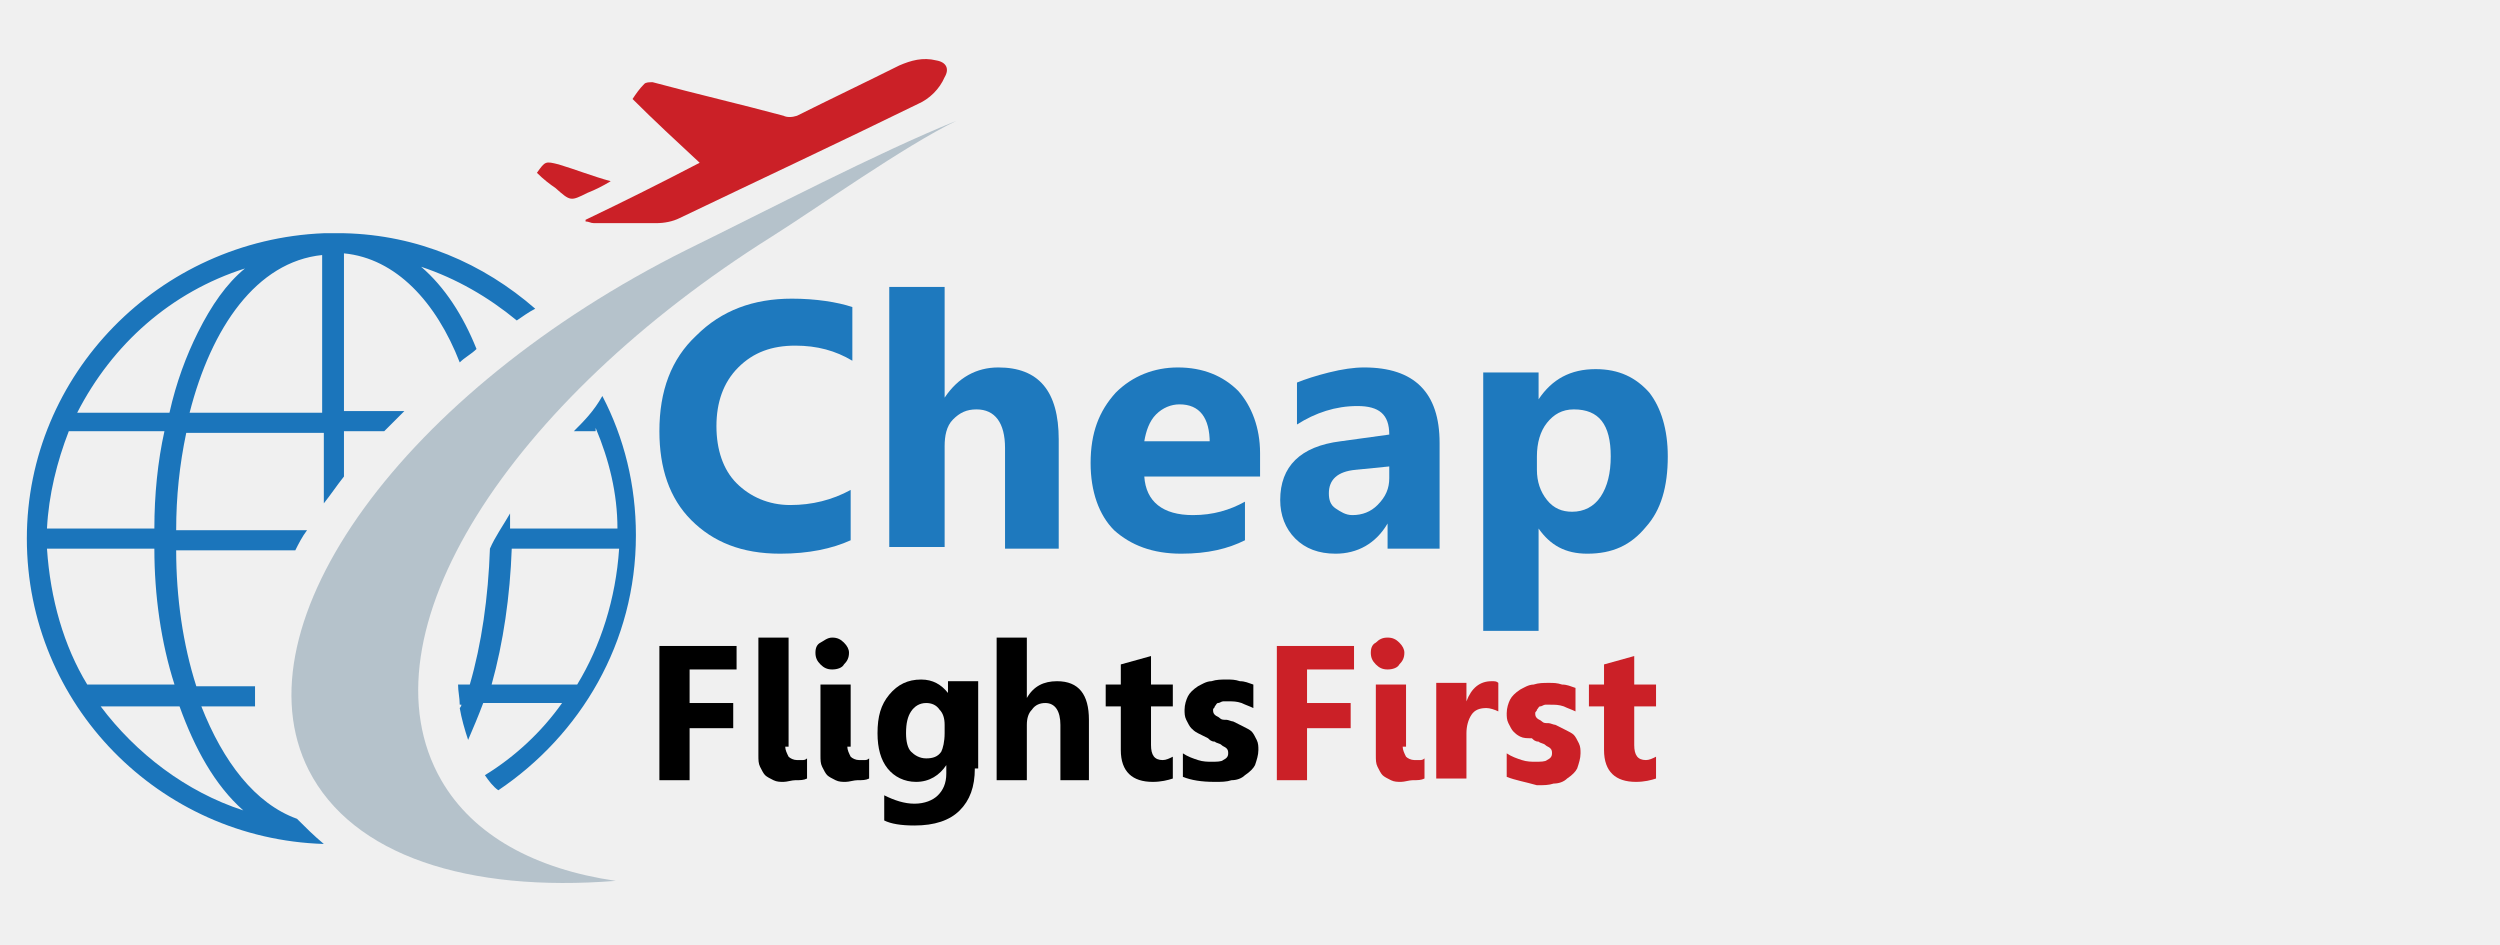
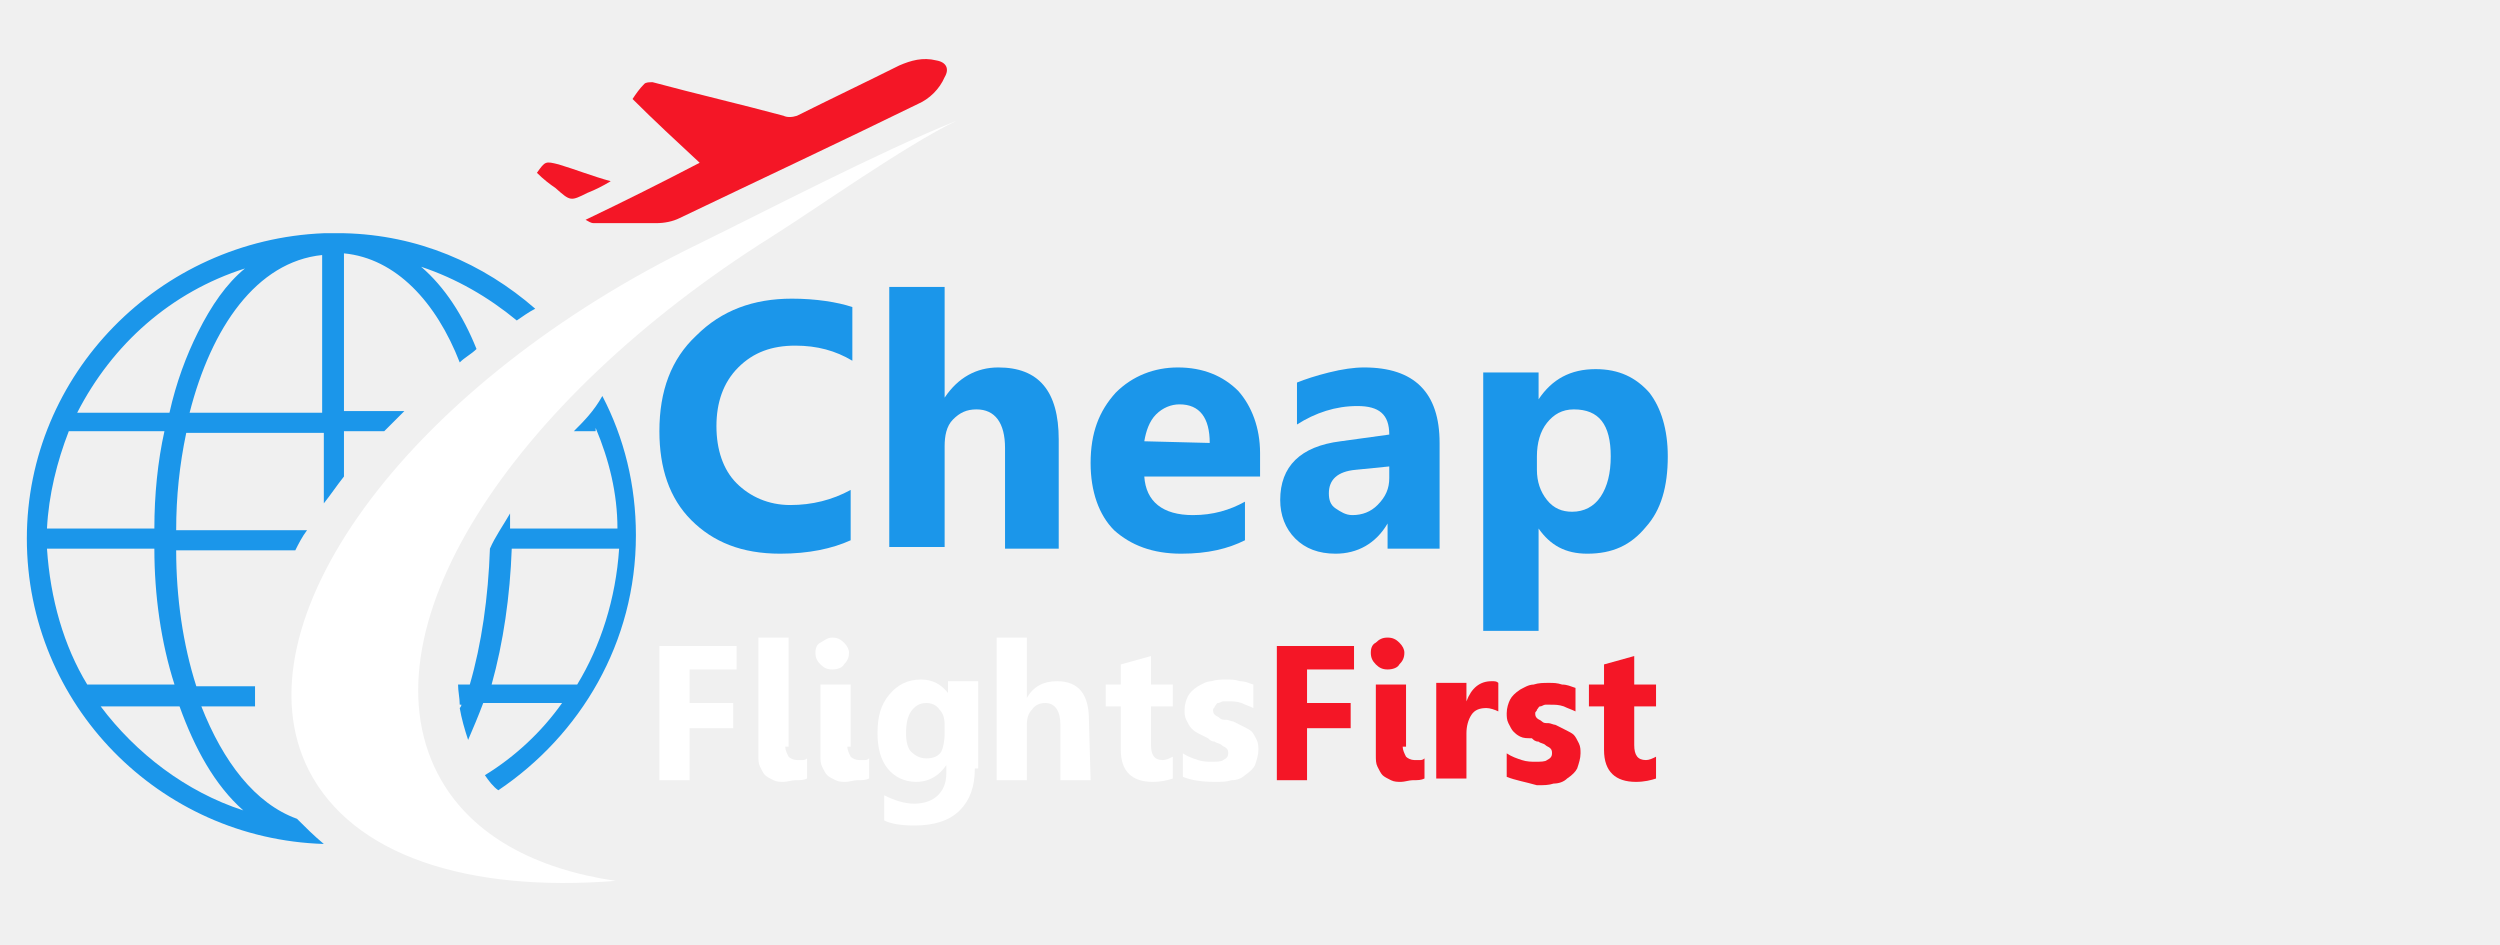
<svg xmlns="http://www.w3.org/2000/svg" version="1.1" id="Layer_1" x="0px" y="0px" viewBox="0 0 149 56.3" style="enable-background:new 0 0 149 56.3;" xml:space="preserve">
  <style type="text/css">
- 	.st0{fill:#1E79BE;}
- 	.st1{fill:#CB2027;}
- 	.st2{fill:#B5C2CB;}
- 	.st3{fill:#1B75BB;}
+ 	.st0{fill:#1B96EA;}
+ 	.st1{fill:#FFFFFF;}
+ 	.st2{fill:#F41626;}
</style>
  <g>
    <g>
-       <path class="st0" d="M50.7,32.2c-1.1,0.5-2.5,0.8-4.2,0.8c-2.3,0-4-0.7-5.3-2c-1.3-1.3-1.9-3.1-1.9-5.3c0-2.4,0.7-4.3,2.2-5.7    c1.5-1.5,3.4-2.2,5.7-2.2c1.4,0,2.7,0.2,3.6,0.5v3.2c-1-0.6-2.1-0.9-3.4-0.9c-1.4,0-2.5,0.4-3.4,1.3c-0.9,0.9-1.3,2.1-1.3,3.5    c0,1.4,0.4,2.6,1.2,3.4s1.9,1.3,3.2,1.3c1.3,0,2.5-0.3,3.6-0.9V32.2z" />
-       <path class="st0" d="M63.1,32.7h-3.2v-6c0-1.5-0.6-2.3-1.7-2.3c-0.6,0-1,0.2-1.4,0.6c-0.4,0.4-0.5,1-0.5,1.6v6h-3.3V17.1h3.3v6.6    h0c0.8-1.2,1.9-1.8,3.2-1.8c2.4,0,3.6,1.4,3.6,4.3V32.7z" />
-       <path class="st0" d="M75.1,28.4h-6.9c0.1,1.5,1.1,2.3,2.9,2.3c1.2,0,2.2-0.3,3.1-0.8v2.3c-1,0.5-2.2,0.8-3.8,0.8    c-1.7,0-3-0.5-4-1.4c-0.9-0.9-1.4-2.3-1.4-4c0-1.8,0.5-3.1,1.5-4.2c1-1,2.3-1.5,3.7-1.5c1.5,0,2.7,0.5,3.6,1.4    c0.8,0.9,1.3,2.2,1.3,3.7V28.4z M72.1,26.4c0-1.5-0.6-2.3-1.8-2.3c-0.5,0-1,0.2-1.4,0.6c-0.4,0.4-0.6,1-0.7,1.6H72.1z" />
-       <path class="st0" d="M85.8,32.7h-3.1v-1.5h0C82,32.4,80.9,33,79.6,33c-1,0-1.8-0.3-2.4-0.9c-0.6-0.6-0.9-1.4-0.9-2.3    c0-2,1.2-3.2,3.6-3.5l2.9-0.4c0-1.2-0.6-1.7-1.9-1.7c-1.3,0-2.5,0.4-3.6,1.1v-2.5c0.5-0.2,1.1-0.4,1.9-0.6    c0.8-0.2,1.5-0.3,2.1-0.3c3,0,4.5,1.5,4.5,4.5V32.7z M82.8,28.5v-0.7L80.8,28c-1.1,0.1-1.6,0.6-1.6,1.4c0,0.4,0.1,0.7,0.4,0.9    c0.3,0.2,0.6,0.4,1,0.4c0.6,0,1.1-0.2,1.5-0.6C82.6,29.6,82.8,29.1,82.8,28.5z" />
-       <path class="st0" d="M91.7,31.5L91.7,31.5l0,6.1h-3.3V22.2h3.3v1.6h0c0.8-1.2,1.9-1.8,3.4-1.8c1.4,0,2.4,0.5,3.2,1.4    c0.7,0.9,1.1,2.2,1.1,3.8c0,1.8-0.4,3.2-1.3,4.2c-0.9,1.1-2,1.6-3.5,1.6C93.3,33,92.4,32.5,91.7,31.5z M91.6,27.2V28    c0,0.7,0.2,1.3,0.6,1.8c0.4,0.5,0.9,0.7,1.5,0.7c0.7,0,1.3-0.3,1.7-0.9c0.4-0.6,0.6-1.4,0.6-2.4c0-1.9-0.7-2.8-2.2-2.8    c-0.7,0-1.2,0.3-1.6,0.8C91.8,25.7,91.6,26.4,91.6,27.2z" />
-       <path d="M43.9,39.9h-2.8v2h2.6v1.5h-2.6v3.1h-1.8v-8h4.6V39.9z" />
-       <path d="M46.8,44.5c0,0.2,0.1,0.4,0.2,0.6c0.1,0.1,0.3,0.2,0.5,0.2c0.1,0,0.2,0,0.3,0c0.1,0,0.2,0,0.3-0.1v1.2    c-0.2,0.1-0.4,0.1-0.7,0.1c-0.2,0-0.5,0.1-0.7,0.1c-0.2,0-0.4,0-0.6-0.1c-0.2-0.1-0.4-0.2-0.5-0.3c-0.1-0.1-0.2-0.3-0.3-0.5    c-0.1-0.2-0.1-0.4-0.1-0.7V38h1.8V44.5z" />
-       <path d="M49.6,39.9c-0.3,0-0.5-0.1-0.7-0.3s-0.3-0.4-0.3-0.7c0-0.3,0.1-0.5,0.3-0.6s0.4-0.3,0.7-0.3c0.3,0,0.5,0.1,0.7,0.3    c0.2,0.2,0.3,0.4,0.3,0.6c0,0.3-0.1,0.5-0.3,0.7C50.2,39.8,49.9,39.9,49.6,39.9z M50.5,44.5c0,0.2,0.1,0.4,0.2,0.6    c0.1,0.1,0.3,0.2,0.5,0.2c0.1,0,0.2,0,0.3,0c0.1,0,0.2,0,0.3-0.1v1.2c-0.2,0.1-0.4,0.1-0.7,0.1c-0.2,0-0.5,0.1-0.7,0.1    c-0.2,0-0.4,0-0.6-0.1c-0.2-0.1-0.4-0.2-0.5-0.3c-0.1-0.1-0.2-0.3-0.3-0.5c-0.1-0.2-0.1-0.4-0.1-0.7v-4.2h1.8V44.5z" />
-       <path d="M58.1,45.8c0,1.1-0.3,1.9-0.9,2.5s-1.5,0.9-2.7,0.9c-0.8,0-1.4-0.1-1.8-0.3v-1.5c0.6,0.3,1.2,0.5,1.8,0.5    c0.6,0,1.1-0.2,1.4-0.5c0.3-0.3,0.5-0.7,0.5-1.3v-0.5h0c-0.4,0.6-1,1-1.8,1c-0.7,0-1.3-0.3-1.7-0.8c-0.4-0.5-0.6-1.2-0.6-2.1    c0-1,0.2-1.7,0.7-2.3c0.5-0.6,1.1-0.9,1.9-0.9c0.7,0,1.2,0.3,1.6,0.8h0v-0.7h1.8V45.8z M56.3,43.7v-0.5c0-0.4-0.1-0.7-0.3-0.9    c-0.2-0.3-0.5-0.4-0.8-0.4c-0.4,0-0.7,0.2-0.9,0.5c-0.2,0.3-0.3,0.7-0.3,1.3c0,0.5,0.1,0.9,0.3,1.1s0.5,0.4,0.9,0.4    c0.4,0,0.7-0.1,0.9-0.4C56.2,44.6,56.3,44.2,56.3,43.7z" />
-       <path d="M65,46.5h-1.8v-3.3c0-0.8-0.3-1.3-0.9-1.3c-0.3,0-0.6,0.1-0.8,0.4c-0.2,0.2-0.3,0.5-0.3,0.9v3.3h-1.8V38h1.8v3.6h0    c0.4-0.7,1-1,1.8-1c1.3,0,1.9,0.8,1.9,2.3V46.5z" />
-       <path d="M69.9,46.4c-0.3,0.1-0.7,0.2-1.2,0.2c-1.2,0-1.9-0.6-1.9-1.9v-2.6h-0.9v-1.3h0.9v-1.2l1.8-0.5v1.7h1.3v1.3h-1.3v2.3    c0,0.6,0.2,0.9,0.7,0.9c0.2,0,0.4-0.1,0.6-0.2V46.4z" />
-       <path d="M70.5,46.3v-1.4c0.3,0.2,0.6,0.3,0.9,0.4c0.3,0.1,0.6,0.1,0.8,0.1c0.3,0,0.6,0,0.7-0.1c0.2-0.1,0.3-0.2,0.3-0.4    c0-0.1,0-0.2-0.1-0.3c-0.1-0.1-0.2-0.1-0.3-0.2c-0.1-0.1-0.3-0.1-0.4-0.2c-0.2,0-0.3-0.1-0.4-0.2c-0.2-0.1-0.4-0.2-0.6-0.3    c-0.2-0.1-0.3-0.2-0.4-0.3c-0.1-0.1-0.2-0.3-0.3-0.5c-0.1-0.2-0.1-0.4-0.1-0.6c0-0.3,0.1-0.6,0.2-0.8c0.1-0.2,0.3-0.4,0.6-0.6    c0.2-0.1,0.5-0.3,0.8-0.3c0.3-0.1,0.6-0.1,0.9-0.1c0.3,0,0.5,0,0.8,0.1c0.3,0,0.5,0.1,0.8,0.2v1.4c-0.2-0.1-0.5-0.2-0.7-0.3    c-0.3-0.1-0.5-0.1-0.8-0.1c-0.1,0-0.2,0-0.3,0c-0.1,0-0.2,0.1-0.3,0.1c-0.1,0-0.1,0.1-0.2,0.2c0,0.1-0.1,0.1-0.1,0.2    c0,0.1,0,0.2,0.1,0.3c0.1,0.1,0.2,0.1,0.3,0.2c0.1,0.1,0.2,0.1,0.4,0.1c0.1,0,0.3,0.1,0.4,0.1c0.2,0.1,0.4,0.2,0.6,0.3    c0.2,0.1,0.4,0.2,0.5,0.3c0.1,0.1,0.2,0.3,0.3,0.5c0.1,0.2,0.1,0.4,0.1,0.6c0,0.3-0.1,0.6-0.2,0.9c-0.1,0.2-0.3,0.4-0.6,0.6    c-0.2,0.2-0.5,0.3-0.8,0.3c-0.3,0.1-0.6,0.1-1,0.1C71.6,46.6,71,46.5,70.5,46.3z" />
-       <path class="st1" d="M80.7,39.9h-2.8v2h2.6v1.5h-2.6v3.1h-1.8v-8h4.6V39.9z" />
-       <path class="st1" d="M82.7,39.9c-0.3,0-0.5-0.1-0.7-0.3c-0.2-0.2-0.3-0.4-0.3-0.7c0-0.3,0.1-0.5,0.3-0.6c0.2-0.2,0.4-0.3,0.7-0.3    c0.3,0,0.5,0.1,0.7,0.3c0.2,0.2,0.3,0.4,0.3,0.6c0,0.3-0.1,0.5-0.3,0.7C83.3,39.8,83,39.9,82.7,39.9z M83.6,44.5    c0,0.2,0.1,0.4,0.2,0.6c0.1,0.1,0.3,0.2,0.5,0.2c0.1,0,0.2,0,0.3,0c0.1,0,0.2,0,0.3-0.1v1.2c-0.2,0.1-0.4,0.1-0.7,0.1    c-0.2,0-0.5,0.1-0.7,0.1c-0.2,0-0.4,0-0.6-0.1c-0.2-0.1-0.4-0.2-0.5-0.3c-0.1-0.1-0.2-0.3-0.3-0.5c-0.1-0.2-0.1-0.4-0.1-0.7v-4.2    h1.8V44.5z" />
-       <path class="st1" d="M89.3,42.4c-0.2-0.1-0.5-0.2-0.7-0.2c-0.4,0-0.7,0.1-0.9,0.4c-0.2,0.3-0.3,0.7-0.3,1.1v2.7h-1.8v-5.7h1.8v1.1    h0c0.3-0.8,0.8-1.2,1.5-1.2c0.2,0,0.3,0,0.4,0.1V42.4z" />
-       <path class="st1" d="M89.8,46.3v-1.4c0.3,0.2,0.6,0.3,0.9,0.4c0.3,0.1,0.6,0.1,0.8,0.1c0.3,0,0.6,0,0.7-0.1    c0.2-0.1,0.3-0.2,0.3-0.4c0-0.1,0-0.2-0.1-0.3c-0.1-0.1-0.2-0.1-0.3-0.2c-0.1-0.1-0.3-0.1-0.4-0.2c-0.2,0-0.3-0.1-0.4-0.2    C91,44,90.8,44,90.6,43.9c-0.2-0.1-0.3-0.2-0.4-0.3c-0.1-0.1-0.2-0.3-0.3-0.5c-0.1-0.2-0.1-0.4-0.1-0.6c0-0.3,0.1-0.6,0.2-0.8    c0.1-0.2,0.3-0.4,0.6-0.6c0.2-0.1,0.5-0.3,0.8-0.3c0.3-0.1,0.6-0.1,0.9-0.1c0.3,0,0.5,0,0.8,0.1c0.3,0,0.5,0.1,0.8,0.2v1.4    c-0.2-0.1-0.5-0.2-0.7-0.3c-0.3-0.1-0.5-0.1-0.8-0.1c-0.1,0-0.2,0-0.3,0c-0.1,0-0.2,0.1-0.3,0.1c-0.1,0-0.1,0.1-0.2,0.2    c0,0.1-0.1,0.1-0.1,0.2c0,0.1,0,0.2,0.1,0.3c0.1,0.1,0.2,0.1,0.3,0.2c0.1,0.1,0.2,0.1,0.4,0.1c0.1,0,0.3,0.1,0.4,0.1    c0.2,0.1,0.4,0.2,0.6,0.3c0.2,0.1,0.4,0.2,0.5,0.3c0.1,0.1,0.2,0.3,0.3,0.5c0.1,0.2,0.1,0.4,0.1,0.6c0,0.3-0.1,0.6-0.2,0.9    c-0.1,0.2-0.3,0.4-0.6,0.6c-0.2,0.2-0.5,0.3-0.8,0.3c-0.3,0.1-0.6,0.1-1,0.1C90.9,46.6,90.3,46.5,89.8,46.3z" />
-       <path class="st1" d="M98.7,46.4c-0.3,0.1-0.7,0.2-1.2,0.2c-1.2,0-1.9-0.6-1.9-1.9v-2.6h-0.9v-1.3h0.9v-1.2l1.8-0.5v1.7h1.3v1.3    h-1.3v2.3c0,0.6,0.2,0.9,0.7,0.9c0.2,0,0.4-0.1,0.6-0.2V46.4z" />
+       <path class="st0" d="M50.7,32.2c-1.1,0.5-2.5,0.8-4.2,0.8c-2.3,0-4-0.7-5.3-2s-1.9-3.1-1.9-5.3c0-2.4,0.7-4.3,2.2-5.7    c1.5-1.5,3.4-2.2,5.7-2.2c1.4,0,2.7,0.2,3.6,0.5v3.2c-1-0.6-2.1-0.9-3.4-0.9c-1.4,0-2.5,0.4-3.4,1.3s-1.3,2.1-1.3,3.5    s0.4,2.6,1.2,3.4s1.9,1.3,3.2,1.3s2.5-0.3,3.6-0.9C50.7,29.2,50.7,32.2,50.7,32.2z" />
+       <path class="st0" d="M63.1,32.7h-3.2v-6c0-1.5-0.6-2.3-1.7-2.3c-0.6,0-1,0.2-1.4,0.6s-0.5,1-0.5,1.6v6H53V17.1h3.3v6.6l0,0    c0.8-1.2,1.9-1.8,3.2-1.8c2.4,0,3.6,1.4,3.6,4.3C63.1,26.2,63.1,32.7,63.1,32.7z" />
+       <path class="st0" d="M75.1,28.4h-6.9c0.1,1.5,1.1,2.3,2.9,2.3c1.2,0,2.2-0.3,3.1-0.8v2.3c-1,0.5-2.2,0.8-3.8,0.8    c-1.7,0-3-0.5-4-1.4c-0.9-0.9-1.4-2.3-1.4-4c0-1.8,0.5-3.1,1.5-4.2c1-1,2.3-1.5,3.7-1.5c1.5,0,2.7,0.5,3.6,1.4    c0.8,0.9,1.3,2.2,1.3,3.7C75.1,27,75.1,28.4,75.1,28.4z M72.1,26.4c0-1.5-0.6-2.3-1.8-2.3c-0.5,0-1,0.2-1.4,0.6s-0.6,1-0.7,1.6    L72.1,26.4L72.1,26.4z" />
+       <path class="st0" d="M85.8,32.7h-3.1v-1.5l0,0C82,32.4,80.9,33,79.6,33c-1,0-1.8-0.3-2.4-0.9c-0.6-0.6-0.9-1.4-0.9-2.3    c0-2,1.2-3.2,3.6-3.5l2.9-0.4c0-1.2-0.6-1.7-1.9-1.7s-2.5,0.4-3.6,1.1v-2.5c0.5-0.2,1.1-0.4,1.9-0.6s1.5-0.3,2.1-0.3    c3,0,4.5,1.5,4.5,4.5C85.8,26.4,85.8,32.7,85.8,32.7z M82.8,28.5v-0.7l-2,0.2c-1.1,0.1-1.6,0.6-1.6,1.4c0,0.4,0.1,0.7,0.4,0.9    c0.3,0.2,0.6,0.4,1,0.4c0.6,0,1.1-0.2,1.5-0.6C82.6,29.6,82.8,29.1,82.8,28.5z" />
+       <path class="st0" d="M91.7,31.5L91.7,31.5v6.1h-3.3V22.2h3.3v1.6l0,0c0.8-1.2,1.9-1.8,3.4-1.8c1.4,0,2.4,0.5,3.2,1.4    c0.7,0.9,1.1,2.2,1.1,3.8c0,1.8-0.4,3.2-1.3,4.2c-0.9,1.1-2,1.6-3.5,1.6C93.3,33,92.4,32.5,91.7,31.5z M91.6,27.2V28    c0,0.7,0.2,1.3,0.6,1.8s0.9,0.7,1.5,0.7c0.7,0,1.3-0.3,1.7-0.9c0.4-0.6,0.6-1.4,0.6-2.4c0-1.9-0.7-2.8-2.2-2.8    c-0.7,0-1.2,0.3-1.6,0.8C91.8,25.7,91.6,26.4,91.6,27.2z" />
    </g>
-     <path class="st2" d="M26.3,46.5c-5-8.7,4.1-22.6,19.7-32.4c2.7-1.7,7.9-5.4,11-6.9c-4.7,1.9-11.2,5.3-16.1,7.7   c-16.8,8.4-26.9,22.3-22.5,31c2.6,5.1,9.5,7.3,18.3,6.6C31.9,51.8,28.2,49.8,26.3,46.5z" />
    <g>
-       <path class="st3" d="M34.2,25.7h1.3v-0.2c0.8,1.9,1.3,3.9,1.3,6h-6.4c0-0.3,0-0.6,0-0.9c-0.4,0.7-0.9,1.4-1.2,2.1h0    c-0.1,2.9-0.5,5.7-1.2,8.1h-0.7c0,0.4,0.1,0.8,0.1,1.2h0.1c0,0.1-0.1,0.2-0.1,0.2c0.1,0.6,0.3,1.3,0.5,1.9    c0.3-0.7,0.6-1.4,0.9-2.2h4.7c-1.2,1.7-2.8,3.2-4.6,4.3c0.2,0.3,0.5,0.7,0.8,0.9c4.9-3.3,8.2-8.8,8.2-15.2c0-3-0.7-5.8-2-8.3    C35.4,24.5,34.8,25.1,34.2,25.7z M34.4,40.8h-5.1c0.7-2.5,1.1-5.3,1.2-8.1h6.4C36.7,35.7,35.8,38.5,34.4,40.8z" />
-       <path class="st3" d="M17.7,48.8c-2.5-0.9-4.4-3.4-5.7-6.7h3.2c0-0.4,0-0.8,0-1.2h-3.5c-0.8-2.5-1.2-5.3-1.2-8.1h7.1    c0.2-0.4,0.4-0.8,0.7-1.2h-7.8c0-2,0.2-3.9,0.6-5.8h8.2V30c0.4-0.5,0.8-1.1,1.2-1.6v-2.7h2.4c0.4-0.4,0.8-0.8,1.2-1.2h-3.6v-9.4    c3.1,0.3,5.5,2.9,6.9,6.5c0.3-0.3,0.7-0.5,1-0.8c-0.8-2-1.9-3.7-3.3-4.9c2.1,0.7,4,1.8,5.7,3.2c0.3-0.2,0.7-0.5,1.1-0.7    c-3.1-2.7-7-4.4-11.4-4.5v0h-1.2v0C9.5,14.3,1.6,22.3,1.6,32.1C1.6,42,9.5,50,19.3,50.3C18.7,49.8,18.2,49.3,17.7,48.8z     M19.2,15.2v9.4h-7.9C12.6,19.5,15.3,15.6,19.2,15.2z M14.6,16c-1.1,0.9-2,2.2-2.8,3.8c-0.7,1.4-1.3,3-1.7,4.8H4.6    C6.7,20.5,10.2,17.4,14.6,16z M4.1,25.7h5.7c-0.4,1.8-0.6,3.8-0.6,5.8H2.8C2.9,29.5,3.4,27.5,4.1,25.7z M2.8,32.7h6.4    c0,2.8,0.4,5.6,1.2,8.1H5.2C3.8,38.5,3,35.7,2.8,32.7z M6,42.1h4.7c0.9,2.5,2.1,4.7,3.8,6.2C11.1,47.2,8.1,44.9,6,42.1z" />
+       <path class="st1" d="M43.9,39.9h-2.8v2h2.6v1.5h-2.6v3.1h-1.8v-8h4.6V39.9z" />
+       <path class="st1" d="M46.8,44.5c0,0.2,0.1,0.4,0.2,0.6c0.1,0.1,0.3,0.2,0.5,0.2c0.1,0,0.2,0,0.3,0s0.2,0,0.3-0.1v1.2    c-0.2,0.1-0.4,0.1-0.7,0.1c-0.2,0-0.5,0.1-0.7,0.1s-0.4,0-0.6-0.1c-0.2-0.1-0.4-0.2-0.5-0.3s-0.2-0.3-0.3-0.5s-0.1-0.4-0.1-0.7v-7    H47v6.5H46.8z" />
+       <path class="st1" d="M49.6,39.9c-0.3,0-0.5-0.1-0.7-0.3s-0.3-0.4-0.3-0.7s0.1-0.5,0.3-0.6s0.4-0.3,0.7-0.3s0.5,0.1,0.7,0.3    s0.3,0.4,0.3,0.6c0,0.3-0.1,0.5-0.3,0.7C50.2,39.8,49.9,39.9,49.6,39.9z M50.5,44.5c0,0.2,0.1,0.4,0.2,0.6    c0.1,0.1,0.3,0.2,0.5,0.2c0.1,0,0.2,0,0.3,0s0.2,0,0.3-0.1v1.2c-0.2,0.1-0.4,0.1-0.7,0.1c-0.2,0-0.5,0.1-0.7,0.1s-0.4,0-0.6-0.1    c-0.2-0.1-0.4-0.2-0.5-0.3s-0.2-0.3-0.3-0.5s-0.1-0.4-0.1-0.7v-4.2h1.8v3.7H50.5z" />
+       <path class="st1" d="M58.1,45.8c0,1.1-0.3,1.9-0.9,2.5s-1.5,0.9-2.7,0.9c-0.8,0-1.4-0.1-1.8-0.3v-1.5c0.6,0.3,1.2,0.5,1.8,0.5    s1.1-0.2,1.4-0.5c0.3-0.3,0.5-0.7,0.5-1.3v-0.5l0,0c-0.4,0.6-1,1-1.8,1c-0.7,0-1.3-0.3-1.7-0.8s-0.6-1.2-0.6-2.1    c0-1,0.2-1.7,0.7-2.3s1.1-0.9,1.9-0.9c0.7,0,1.2,0.3,1.6,0.8l0,0v-0.7h1.8v5.2H58.1z M56.3,43.7v-0.5c0-0.4-0.1-0.7-0.3-0.9    c-0.2-0.3-0.5-0.4-0.8-0.4c-0.4,0-0.7,0.2-0.9,0.5S54,43.1,54,43.7c0,0.5,0.1,0.9,0.3,1.1s0.5,0.4,0.9,0.4s0.7-0.1,0.9-0.4    C56.2,44.6,56.3,44.2,56.3,43.7z" />
+       <path class="st1" d="M65,46.5h-1.8v-3.3c0-0.8-0.3-1.3-0.9-1.3c-0.3,0-0.6,0.1-0.8,0.4c-0.2,0.2-0.3,0.5-0.3,0.9v3.3h-1.8V38h1.8    v3.6l0,0c0.4-0.7,1-1,1.8-1c1.3,0,1.9,0.8,1.9,2.3L65,46.5L65,46.5z" />
+       <path class="st1" d="M69.9,46.4c-0.3,0.1-0.7,0.2-1.2,0.2c-1.2,0-1.9-0.6-1.9-1.9v-2.6h-0.9v-1.3h0.9v-1.2l1.8-0.5v1.7h1.3v1.3    h-1.3v2.3c0,0.6,0.2,0.9,0.7,0.9c0.2,0,0.4-0.1,0.6-0.2V46.4z" />
+       <path class="st1" d="M70.5,46.3v-1.4c0.3,0.2,0.6,0.3,0.9,0.4c0.3,0.1,0.6,0.1,0.8,0.1c0.3,0,0.6,0,0.7-0.1    c0.2-0.1,0.3-0.2,0.3-0.4c0-0.1,0-0.2-0.1-0.3s-0.2-0.1-0.3-0.2c-0.1-0.1-0.3-0.1-0.4-0.2c-0.2,0-0.3-0.1-0.4-0.2    c-0.2-0.1-0.4-0.2-0.6-0.3s-0.3-0.2-0.4-0.3s-0.2-0.3-0.3-0.5c-0.1-0.2-0.1-0.4-0.1-0.6c0-0.3,0.1-0.6,0.2-0.8s0.3-0.4,0.6-0.6    c0.2-0.1,0.5-0.3,0.8-0.3c0.3-0.1,0.6-0.1,0.9-0.1s0.5,0,0.8,0.1c0.3,0,0.5,0.1,0.8,0.2v1.4c-0.2-0.1-0.5-0.2-0.7-0.3    c-0.3-0.1-0.5-0.1-0.8-0.1c-0.1,0-0.2,0-0.3,0c-0.1,0-0.2,0.1-0.3,0.1c-0.1,0-0.1,0.1-0.2,0.2c0,0.1-0.1,0.1-0.1,0.2    c0,0.1,0,0.2,0.1,0.3s0.2,0.1,0.3,0.2c0.1,0.1,0.2,0.1,0.4,0.1c0.1,0,0.3,0.1,0.4,0.1c0.2,0.1,0.4,0.2,0.6,0.3s0.4,0.2,0.5,0.3    s0.2,0.3,0.3,0.5c0.1,0.2,0.1,0.4,0.1,0.6c0,0.3-0.1,0.6-0.2,0.9c-0.1,0.2-0.3,0.4-0.6,0.6c-0.2,0.2-0.5,0.3-0.8,0.3    c-0.3,0.1-0.6,0.1-1,0.1C71.6,46.6,71,46.5,70.5,46.3z" />
+     </g>
+     <g>
+       <path class="st2" d="M80.7,39.9h-2.8v2h2.6v1.5h-2.6v3.1h-1.8v-8h4.6C80.7,38.5,80.7,39.9,80.7,39.9z" />
+       <path class="st2" d="M82.7,39.9c-0.3,0-0.5-0.1-0.7-0.3s-0.3-0.4-0.3-0.7s0.1-0.5,0.3-0.6c0.2-0.2,0.4-0.3,0.7-0.3    c0.3,0,0.5,0.1,0.7,0.3s0.3,0.4,0.3,0.6c0,0.3-0.1,0.5-0.3,0.7C83.3,39.8,83,39.9,82.7,39.9z M83.6,44.5c0,0.2,0.1,0.4,0.2,0.6    c0.1,0.1,0.3,0.2,0.5,0.2c0.1,0,0.2,0,0.3,0c0.1,0,0.2,0,0.3-0.1v1.2c-0.2,0.1-0.4,0.1-0.7,0.1c-0.2,0-0.5,0.1-0.7,0.1    s-0.4,0-0.6-0.1s-0.4-0.2-0.5-0.3s-0.2-0.3-0.3-0.5C82,45.5,82,45.3,82,45v-4.2h1.8v3.7H83.6z" />
+       <path class="st2" d="M89.3,42.4c-0.2-0.1-0.5-0.2-0.7-0.2c-0.4,0-0.7,0.1-0.9,0.4c-0.2,0.3-0.3,0.7-0.3,1.1v2.7h-1.8v-5.7h1.8v1.1    l0,0c0.3-0.8,0.8-1.2,1.5-1.2c0.2,0,0.3,0,0.4,0.1V42.4z" />
+       <path class="st2" d="M89.8,46.3v-1.4c0.3,0.2,0.6,0.3,0.9,0.4c0.3,0.1,0.6,0.1,0.8,0.1c0.3,0,0.6,0,0.7-0.1    c0.2-0.1,0.3-0.2,0.3-0.4c0-0.1,0-0.2-0.1-0.3s-0.2-0.1-0.3-0.2c-0.1-0.1-0.3-0.1-0.4-0.2c-0.2,0-0.3-0.1-0.4-0.2    c-0.3,0-0.5,0-0.7-0.1c-0.2-0.1-0.3-0.2-0.4-0.3s-0.2-0.3-0.3-0.5c-0.1-0.2-0.1-0.4-0.1-0.6c0-0.3,0.1-0.6,0.2-0.8    s0.3-0.4,0.6-0.6c0.2-0.1,0.5-0.3,0.8-0.3c0.3-0.1,0.6-0.1,0.9-0.1s0.5,0,0.8,0.1c0.3,0,0.5,0.1,0.8,0.2v1.4    c-0.2-0.1-0.5-0.2-0.7-0.3C92.9,42,92.7,42,92.4,42c-0.1,0-0.2,0-0.3,0c-0.1,0-0.2,0.1-0.3,0.1c-0.1,0-0.1,0.1-0.2,0.2    c0,0.1-0.1,0.1-0.1,0.2c0,0.1,0,0.2,0.1,0.3s0.2,0.1,0.3,0.2c0.1,0.1,0.2,0.1,0.4,0.1c0.1,0,0.3,0.1,0.4,0.1    c0.2,0.1,0.4,0.2,0.6,0.3s0.4,0.2,0.5,0.3s0.2,0.3,0.3,0.5c0.1,0.2,0.1,0.4,0.1,0.6c0,0.3-0.1,0.6-0.2,0.9    c-0.1,0.2-0.3,0.4-0.6,0.6c-0.2,0.2-0.5,0.3-0.8,0.3c-0.3,0.1-0.6,0.1-1,0.1C90.9,46.6,90.3,46.5,89.8,46.3z" />
+       <path class="st2" d="M98.7,46.4c-0.3,0.1-0.7,0.2-1.2,0.2c-1.2,0-1.9-0.6-1.9-1.9v-2.6h-0.9v-1.3h0.9v-1.2l1.8-0.5v1.7h1.3v1.3    h-1.3v2.3c0,0.6,0.2,0.9,0.7,0.9c0.2,0,0.4-0.1,0.6-0.2V46.4z" />
+     </g>
+     <path class="st1" d="M26.3,46.5c-5-8.7,4.1-22.6,19.7-32.4c2.7-1.7,7.9-5.4,11-6.9c-4.7,1.9-11.2,5.3-16.1,7.7   c-16.8,8.4-26.9,22.3-22.5,31c2.6,5.1,9.5,7.3,18.3,6.6C31.9,51.8,28.2,49.8,26.3,46.5z" />
+     <g>
+       <path class="st0" d="M34.2,25.7h1.3v-0.2c0.8,1.9,1.3,3.9,1.3,6h-6.4c0-0.3,0-0.6,0-0.9c-0.4,0.7-0.9,1.4-1.2,2.1l0,0    c-0.1,2.9-0.5,5.7-1.2,8.1h-0.7c0,0.4,0.1,0.8,0.1,1.2h0.1c0,0.1-0.1,0.2-0.1,0.2c0.1,0.6,0.3,1.3,0.5,1.9    c0.3-0.7,0.6-1.4,0.9-2.2h4.7c-1.2,1.7-2.8,3.2-4.6,4.3c0.2,0.3,0.5,0.7,0.8,0.9c4.9-3.3,8.2-8.8,8.2-15.2c0-3-0.7-5.8-2-8.3    C35.4,24.5,34.8,25.1,34.2,25.7z M34.4,40.8h-5.1c0.7-2.5,1.1-5.3,1.2-8.1h6.4C36.7,35.7,35.8,38.5,34.4,40.8z" />
+       <path class="st0" d="M17.7,48.8c-2.5-0.9-4.4-3.4-5.7-6.7h3.2c0-0.4,0-0.8,0-1.2h-3.5c-0.8-2.5-1.2-5.3-1.2-8.1h7.1    c0.2-0.4,0.4-0.8,0.7-1.2h-7.8c0-2,0.2-3.9,0.6-5.8h8.2V30c0.4-0.5,0.8-1.1,1.2-1.6v-2.7h2.4c0.4-0.4,0.8-0.8,1.2-1.2h-3.6v-9.4    c3.1,0.3,5.5,2.9,6.9,6.5c0.3-0.3,0.7-0.5,1-0.8c-0.8-2-1.9-3.7-3.3-4.9c2.1,0.7,4,1.8,5.7,3.2c0.3-0.2,0.7-0.5,1.1-0.7    c-3.1-2.7-7-4.4-11.4-4.5l0,0h-1.2l0,0C9.5,14.3,1.6,22.3,1.6,32.1C1.6,42,9.5,50,19.3,50.3C18.7,49.8,18.2,49.3,17.7,48.8z     M19.2,15.2v9.4h-7.9C12.6,19.5,15.3,15.6,19.2,15.2z M14.6,16c-1.1,0.9-2,2.2-2.8,3.8c-0.7,1.4-1.3,3-1.7,4.8H4.6    C6.7,20.5,10.2,17.4,14.6,16z M4.1,25.7h5.7c-0.4,1.8-0.6,3.8-0.6,5.8H2.8C2.9,29.5,3.4,27.5,4.1,25.7z M2.8,32.7h6.4    c0,2.8,0.4,5.6,1.2,8.1H5.2C3.8,38.5,3,35.7,2.8,32.7z M6,42.1h4.7c0.9,2.5,2.1,4.7,3.8,6.2C11.1,47.2,8.1,44.9,6,42.1z" />
    </g>
    <g>
      <g>
-         <path class="st1" d="M34.9,13.1c2.3-1.1,4.5-2.2,6.8-3.4c-1.4-1.3-2.7-2.5-4-3.8c0.2-0.3,0.4-0.6,0.7-0.9     c0.1-0.1,0.3-0.1,0.5-0.1c2.6,0.7,5.2,1.3,7.8,2C46.9,7,47.2,7,47.5,6.9c2-1,4.1-2,6.1-3c0.7-0.3,1.4-0.5,2.2-0.3     c0.6,0.1,0.8,0.5,0.5,1c-0.3,0.7-0.9,1.3-1.6,1.6C50,8.5,45.3,10.7,40.5,13c-0.4,0.2-0.9,0.3-1.4,0.3c-1.2,0-2.5,0-3.7,0     c-0.2,0-0.3-0.1-0.5-0.1C34.9,13.1,34.9,13.1,34.9,13.1z" />
-         <path class="st1" d="M32,10.3c0.5-0.7,0.5-0.7,1.3-0.5c1,0.3,2,0.7,3.1,1c-0.5,0.3-0.9,0.5-1.4,0.7c-1,0.5-1,0.5-1.9-0.3     C32.8,11,32.4,10.7,32,10.3z" />
+         <path class="st2" d="M34.9,13.1c2.3-1.1,4.5-2.2,6.8-3.4c-1.4-1.3-2.7-2.5-4-3.8c0.2-0.3,0.4-0.6,0.7-0.9     c0.1-0.1,0.3-0.1,0.5-0.1c2.6,0.7,5.2,1.3,7.8,2c0.2,0.1,0.5,0.1,0.8,0c2-1,4.1-2,6.1-3c0.7-0.3,1.4-0.5,2.2-0.3     c0.6,0.1,0.8,0.5,0.5,1c-0.3,0.7-0.9,1.3-1.6,1.6C50,8.5,45.3,10.7,40.5,13c-0.4,0.2-0.9,0.3-1.4,0.3c-1.2,0-2.5,0-3.7,0     C35.2,13.3,35.1,13.2,34.9,13.1C34.9,13.1,34.9,13.1,34.9,13.1z" />
+         <path class="st2" d="M32,10.3c0.5-0.7,0.5-0.7,1.3-0.5c1,0.3,2,0.7,3.1,1c-0.5,0.3-0.9,0.5-1.4,0.7c-1,0.5-1,0.5-1.9-0.3     C32.8,11,32.4,10.7,32,10.3z" />
      </g>
    </g>
  </g>
</svg>
